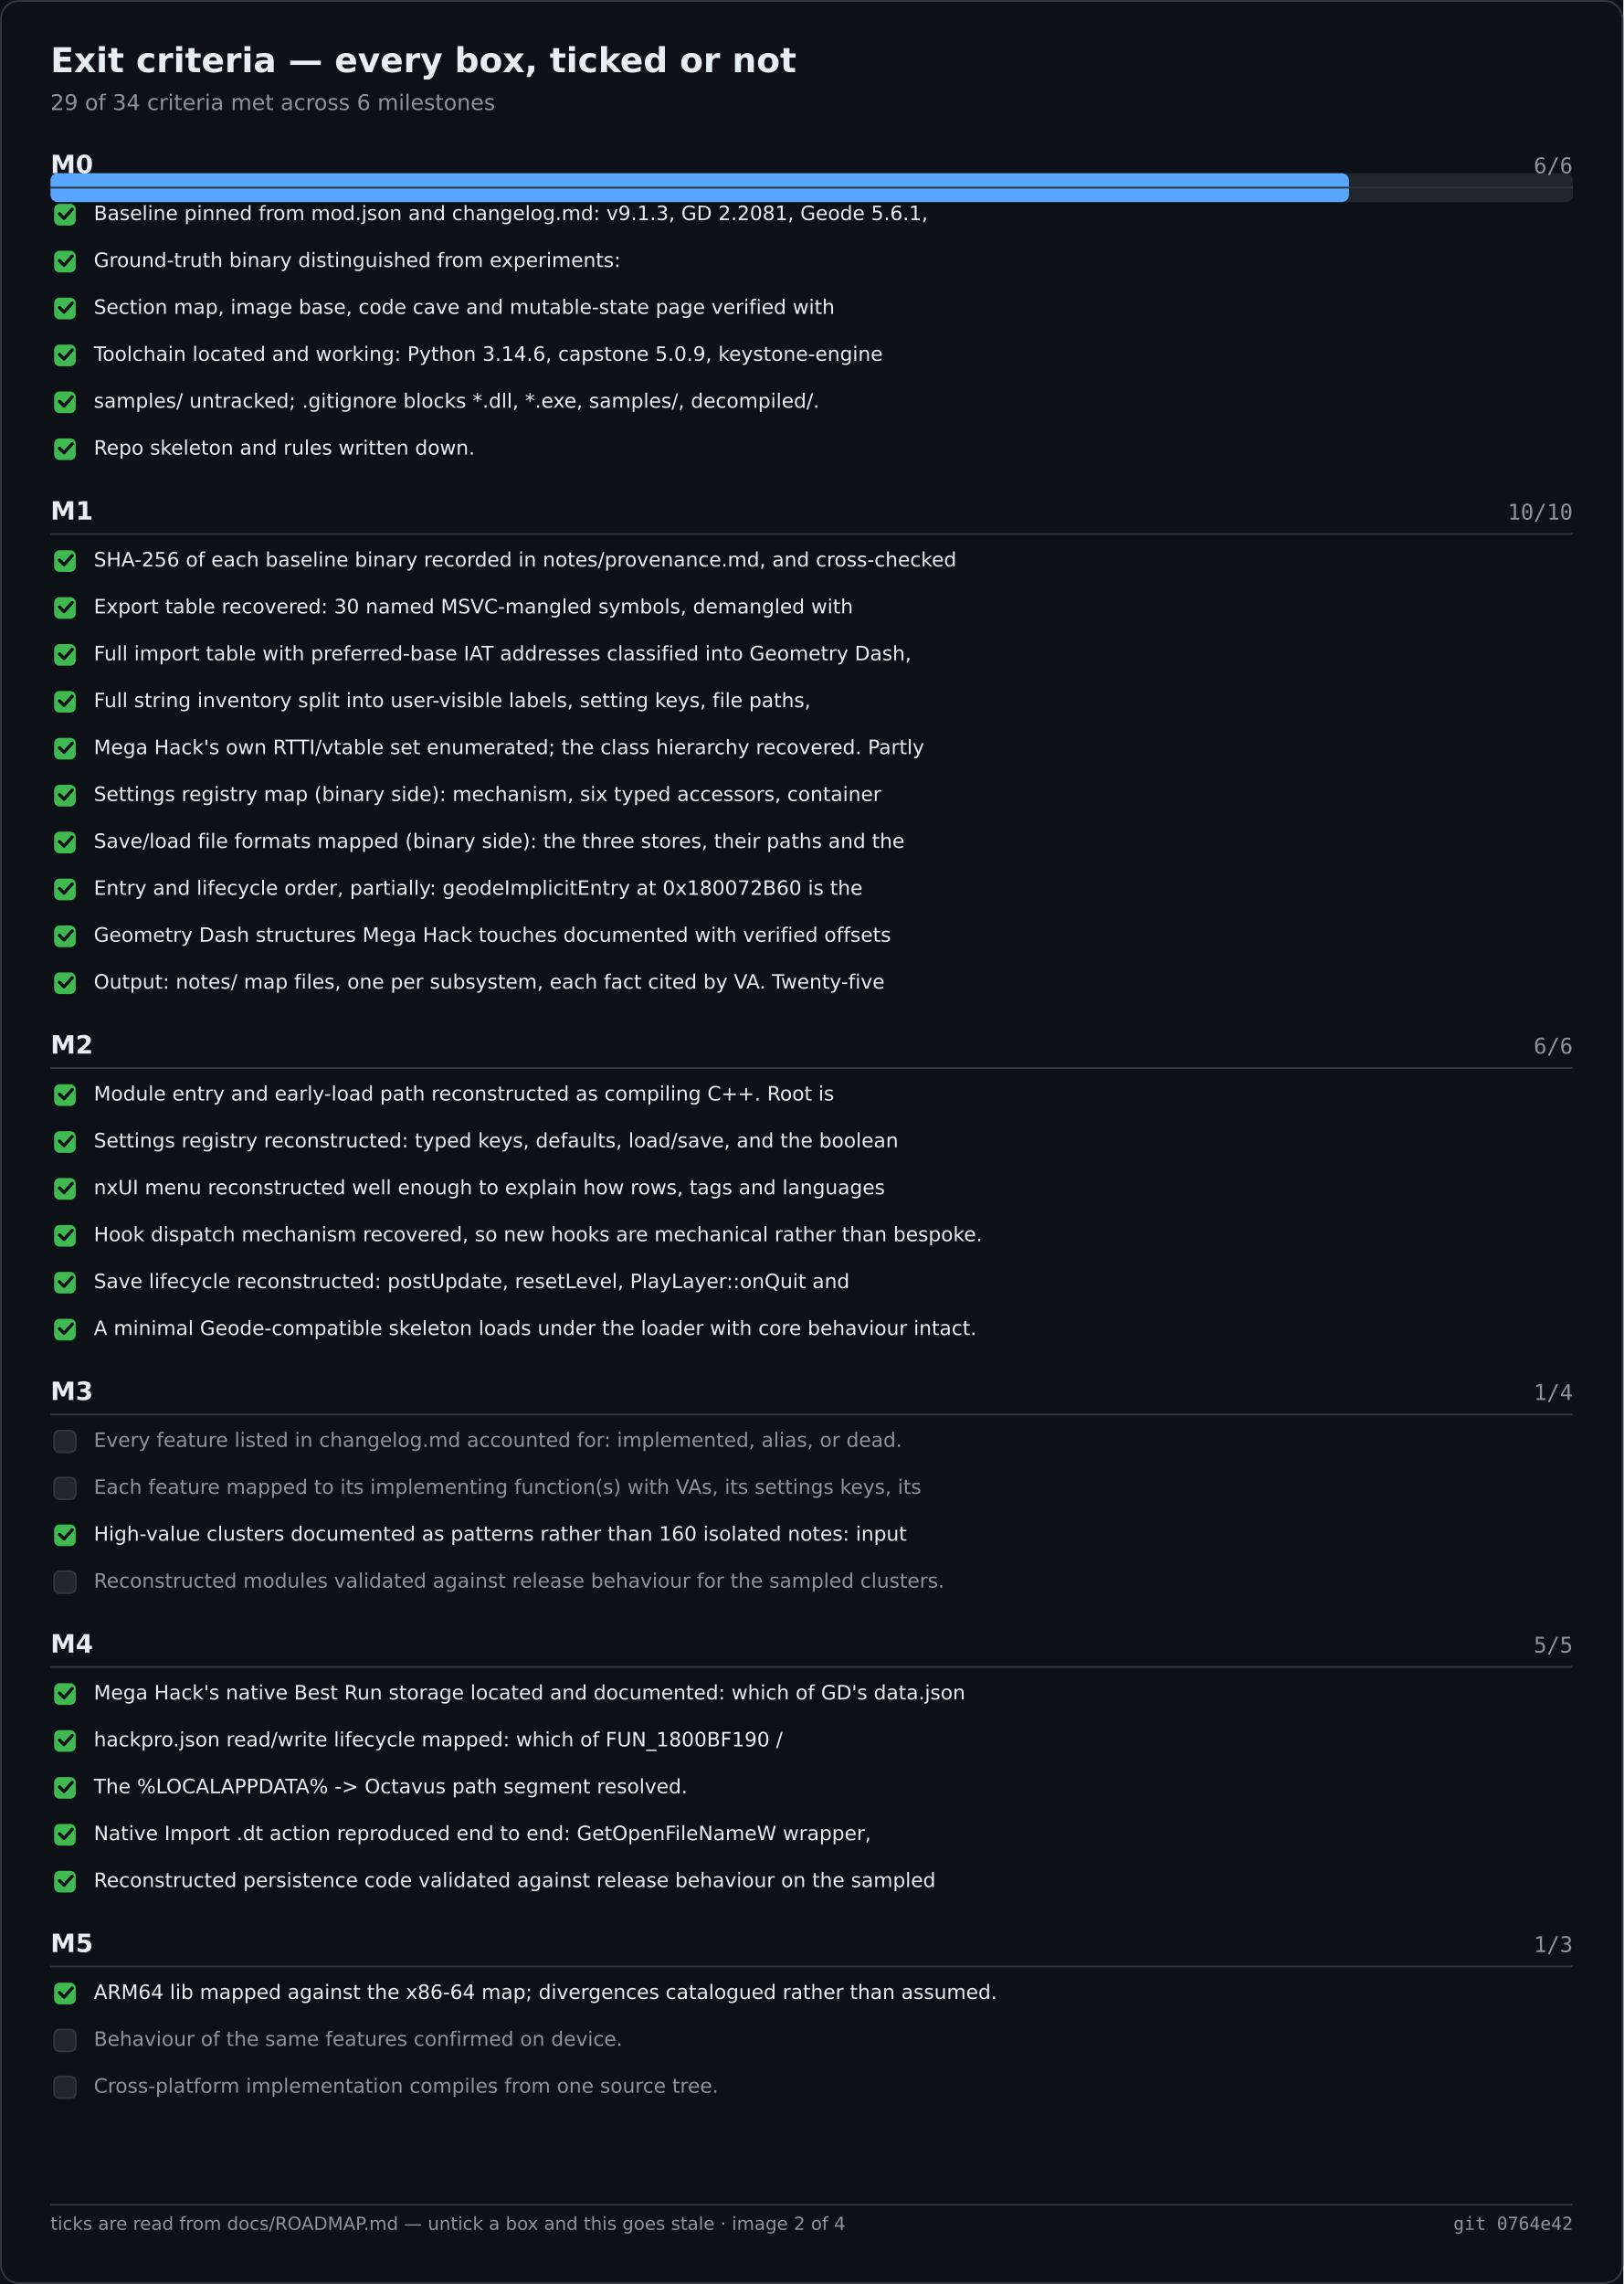
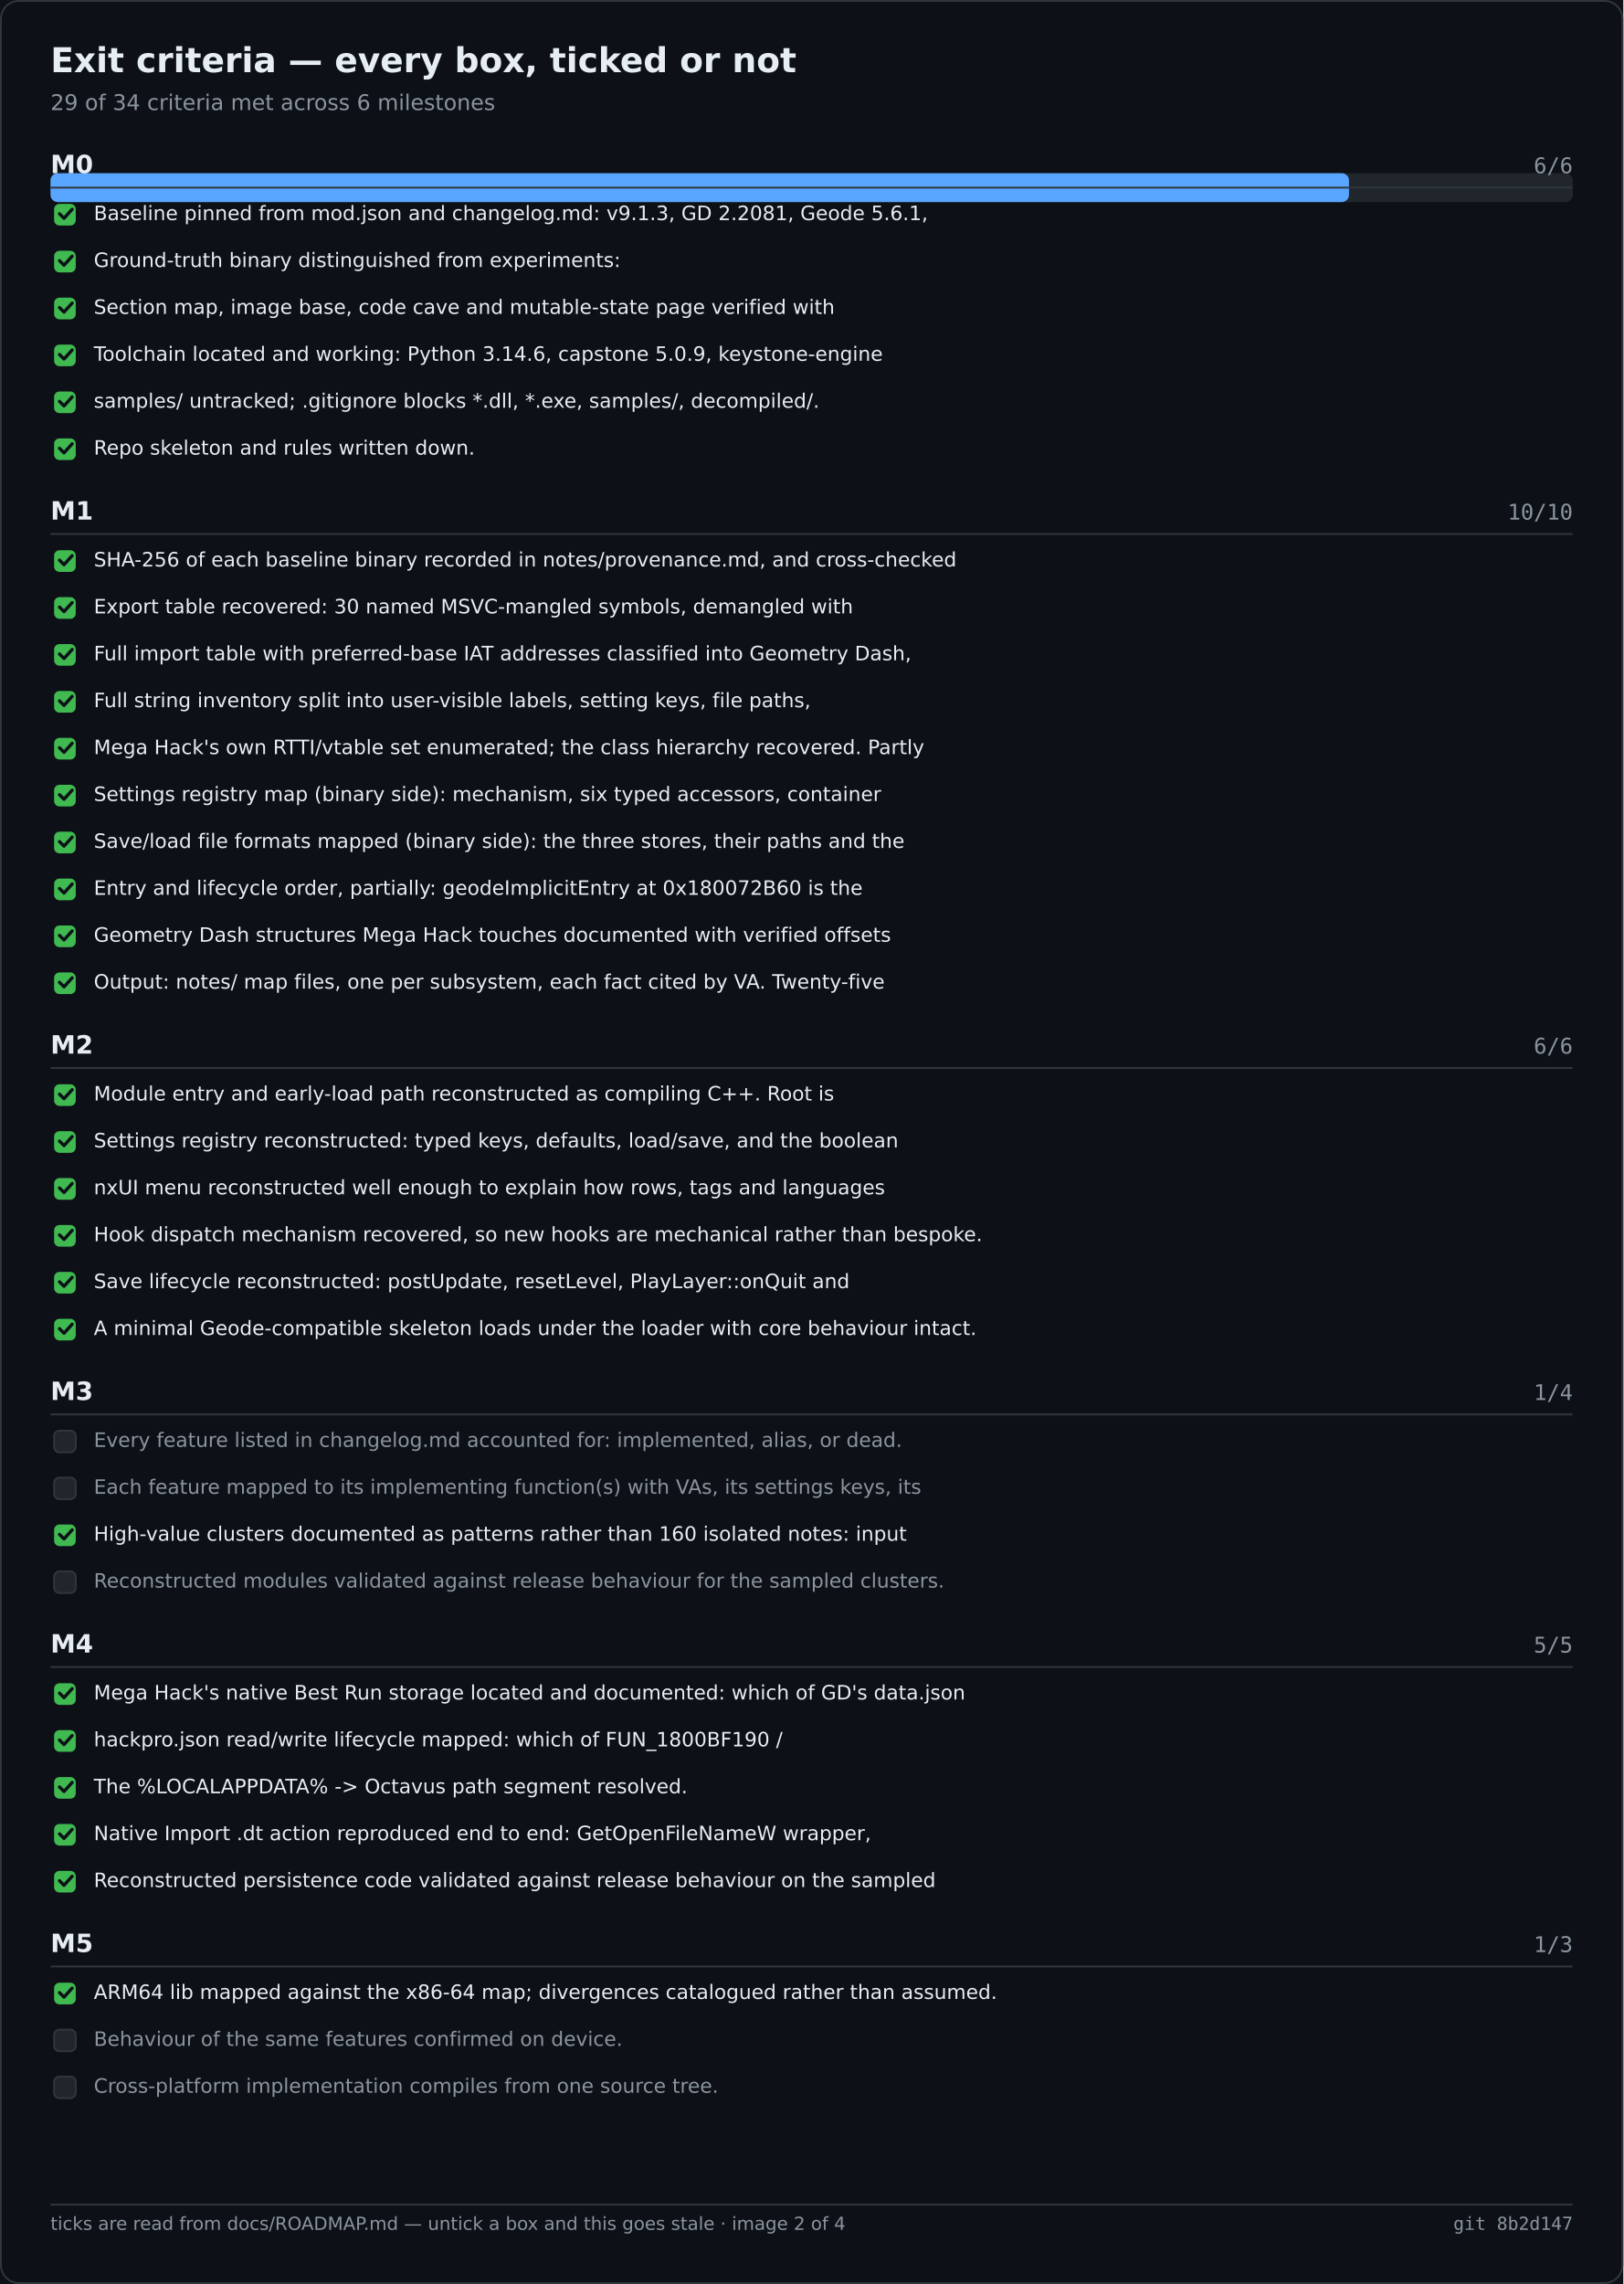
<svg xmlns="http://www.w3.org/2000/svg" width="900" height="1266" viewBox="0 0 900 1266" role="img" aria-label="Exit criteria — every box, ticked or not">
  <rect width="900" height="1266" fill="#0d1117" />
  <rect x="0.5" y="0.5" width="899" height="1265" fill="none" stroke="#30363d" rx="10" />
  <text x="28" y="40" font-family="Segoe UI,DejaVu Sans,Helvetica,sans-serif" font-size="19" font-weight="600" fill="#e6edf3">Exit criteria — every box, ticked or not</text>
  <text x="28" y="61" font-family="Segoe UI,DejaVu Sans,Helvetica,sans-serif" font-size="12" fill="#8b949e">29 of 34 criteria met across 6 milestones</text>
  <rect x="28.0" y="96.0" width="844.0" height="16.0" fill="#21262d" rx="4" />
  <rect x="28.0" y="96.0" width="719.9" height="16.0" fill="#58a6ff" rx="4" />
  <text x="28.0" y="96.0" font-family="Segoe UI,DejaVu Sans,Helvetica,sans-serif" font-size="14" fill="#e6edf3" font-weight="600">M0</text>
  <text x="872.0" y="96.0" font-family="Cascadia Mono,Consolas,DejaVu Sans Mono,monospace" font-size="12" fill="#8b949e" text-anchor="end">6/6</text>
  <text x="28.0" y="288.0" font-family="Segoe UI,DejaVu Sans,Helvetica,sans-serif" font-size="14" fill="#e6edf3" font-weight="600">M1</text>
  <text x="872.0" y="288.0" font-family="Cascadia Mono,Consolas,DejaVu Sans Mono,monospace" font-size="12" fill="#8b949e" text-anchor="end">10/10</text>
  <text x="28.0" y="584.0" font-family="Segoe UI,DejaVu Sans,Helvetica,sans-serif" font-size="14" fill="#e6edf3" font-weight="600">M2</text>
  <text x="872.0" y="584.0" font-family="Cascadia Mono,Consolas,DejaVu Sans Mono,monospace" font-size="12" fill="#8b949e" text-anchor="end">6/6</text>
  <text x="28.0" y="776.0" font-family="Segoe UI,DejaVu Sans,Helvetica,sans-serif" font-size="14" fill="#e6edf3" font-weight="600">M3</text>
  <text x="872.0" y="776.0" font-family="Cascadia Mono,Consolas,DejaVu Sans Mono,monospace" font-size="12" fill="#8b949e" text-anchor="end">1/4</text>
  <text x="28.0" y="916.0" font-family="Segoe UI,DejaVu Sans,Helvetica,sans-serif" font-size="14" fill="#e6edf3" font-weight="600">M4</text>
  <text x="872.0" y="916.0" font-family="Cascadia Mono,Consolas,DejaVu Sans Mono,monospace" font-size="12" fill="#8b949e" text-anchor="end">5/5</text>
  <text x="28.0" y="1082.0" font-family="Segoe UI,DejaVu Sans,Helvetica,sans-serif" font-size="14" fill="#e6edf3" font-weight="600">M5</text>
  <text x="872.0" y="1082.0" font-family="Cascadia Mono,Consolas,DejaVu Sans Mono,monospace" font-size="12" fill="#8b949e" text-anchor="end">1/3</text>
  <line x1="28.0" y1="104.0" x2="872.0" y2="104.0" stroke="#30363d" stroke-width="1" />
  <rect x="30.0" y="113.0" width="12.0" height="12.0" fill="#3fb950" rx="3" />
  <path d="M33 118.5 l2.5 2.5 l4.5 -5" fill="none" stroke="#0d1117" stroke-width="1.8" stroke-linecap="round" stroke-linejoin="round" />
  <text x="52.0" y="122.0" font-family="Segoe UI,DejaVu Sans,Helvetica,sans-serif" font-size="11" fill="#e6edf3">Baseline pinned from mod.json and changelog.md: v9.1.3, GD 2.2081, Geode 5.6.1,</text>
  <rect x="30.0" y="139.0" width="12.0" height="12.0" fill="#3fb950" rx="3" />
  <path d="M33 144.5 l2.5 2.5 l4.5 -5" fill="none" stroke="#0d1117" stroke-width="1.8" stroke-linecap="round" stroke-linejoin="round" />
  <text x="52.0" y="148.0" font-family="Segoe UI,DejaVu Sans,Helvetica,sans-serif" font-size="11" fill="#e6edf3">Ground-truth binary distinguished from experiments:</text>
  <rect x="30.0" y="165.0" width="12.0" height="12.0" fill="#3fb950" rx="3" />
  <path d="M33 170.5 l2.5 2.5 l4.5 -5" fill="none" stroke="#0d1117" stroke-width="1.8" stroke-linecap="round" stroke-linejoin="round" />
  <text x="52.0" y="174.0" font-family="Segoe UI,DejaVu Sans,Helvetica,sans-serif" font-size="11" fill="#e6edf3">Section map, image base, code cave and mutable-state page verified with</text>
  <rect x="30.0" y="191.0" width="12.0" height="12.0" fill="#3fb950" rx="3" />
  <path d="M33 196.5 l2.5 2.5 l4.5 -5" fill="none" stroke="#0d1117" stroke-width="1.8" stroke-linecap="round" stroke-linejoin="round" />
  <text x="52.0" y="200.0" font-family="Segoe UI,DejaVu Sans,Helvetica,sans-serif" font-size="11" fill="#e6edf3">Toolchain located and working: Python 3.14.6, capstone 5.0.9, keystone-engine</text>
  <rect x="30.0" y="217.0" width="12.0" height="12.0" fill="#3fb950" rx="3" />
  <path d="M33 222.5 l2.5 2.5 l4.5 -5" fill="none" stroke="#0d1117" stroke-width="1.8" stroke-linecap="round" stroke-linejoin="round" />
  <text x="52.0" y="226.0" font-family="Segoe UI,DejaVu Sans,Helvetica,sans-serif" font-size="11" fill="#e6edf3">samples/ untracked; .gitignore blocks *.dll, *.exe, samples/, decompiled/.</text>
  <rect x="30.0" y="243.0" width="12.0" height="12.0" fill="#3fb950" rx="3" />
  <path d="M33 248.5 l2.5 2.5 l4.5 -5" fill="none" stroke="#0d1117" stroke-width="1.8" stroke-linecap="round" stroke-linejoin="round" />
  <text x="52.0" y="252.0" font-family="Segoe UI,DejaVu Sans,Helvetica,sans-serif" font-size="11" fill="#e6edf3">Repo skeleton and rules written down.</text>
  <line x1="28.0" y1="296.0" x2="872.0" y2="296.0" stroke="#30363d" stroke-width="1" />
  <rect x="30.0" y="305.0" width="12.0" height="12.0" fill="#3fb950" rx="3" />
  <path d="M33 310.5 l2.5 2.5 l4.5 -5" fill="none" stroke="#0d1117" stroke-width="1.8" stroke-linecap="round" stroke-linejoin="round" />
  <text x="52.0" y="314.0" font-family="Segoe UI,DejaVu Sans,Helvetica,sans-serif" font-size="11" fill="#e6edf3">SHA-256 of each baseline binary recorded in notes/provenance.md, and cross-checked</text>
  <rect x="30.0" y="331.0" width="12.0" height="12.0" fill="#3fb950" rx="3" />
  <path d="M33 336.5 l2.5 2.5 l4.5 -5" fill="none" stroke="#0d1117" stroke-width="1.8" stroke-linecap="round" stroke-linejoin="round" />
  <text x="52.0" y="340.0" font-family="Segoe UI,DejaVu Sans,Helvetica,sans-serif" font-size="11" fill="#e6edf3">Export table recovered: 30 named MSVC-mangled symbols, demangled with</text>
  <rect x="30.0" y="357.0" width="12.0" height="12.0" fill="#3fb950" rx="3" />
  <path d="M33 362.5 l2.5 2.5 l4.5 -5" fill="none" stroke="#0d1117" stroke-width="1.8" stroke-linecap="round" stroke-linejoin="round" />
  <text x="52.0" y="366.0" font-family="Segoe UI,DejaVu Sans,Helvetica,sans-serif" font-size="11" fill="#e6edf3">Full import table with preferred-base IAT addresses classified into Geometry Dash,</text>
  <rect x="30.0" y="383.0" width="12.0" height="12.0" fill="#3fb950" rx="3" />
  <path d="M33 388.5 l2.5 2.5 l4.5 -5" fill="none" stroke="#0d1117" stroke-width="1.8" stroke-linecap="round" stroke-linejoin="round" />
  <text x="52.0" y="392.0" font-family="Segoe UI,DejaVu Sans,Helvetica,sans-serif" font-size="11" fill="#e6edf3">Full string inventory split into user-visible labels, setting keys, file paths,</text>
  <rect x="30.0" y="409.0" width="12.0" height="12.0" fill="#3fb950" rx="3" />
  <path d="M33 414.5 l2.5 2.5 l4.5 -5" fill="none" stroke="#0d1117" stroke-width="1.8" stroke-linecap="round" stroke-linejoin="round" />
  <text x="52.0" y="418.0" font-family="Segoe UI,DejaVu Sans,Helvetica,sans-serif" font-size="11" fill="#e6edf3">Mega Hack's own RTTI/vtable set enumerated; the class hierarchy recovered. Partly</text>
  <rect x="30.0" y="435.0" width="12.0" height="12.0" fill="#3fb950" rx="3" />
  <path d="M33 440.5 l2.5 2.5 l4.5 -5" fill="none" stroke="#0d1117" stroke-width="1.8" stroke-linecap="round" stroke-linejoin="round" />
  <text x="52.0" y="444.0" font-family="Segoe UI,DejaVu Sans,Helvetica,sans-serif" font-size="11" fill="#e6edf3">Settings registry map (binary side): mechanism, six typed accessors, container</text>
  <rect x="30.0" y="461.0" width="12.0" height="12.0" fill="#3fb950" rx="3" />
  <path d="M33 466.5 l2.5 2.5 l4.5 -5" fill="none" stroke="#0d1117" stroke-width="1.8" stroke-linecap="round" stroke-linejoin="round" />
  <text x="52.0" y="470.0" font-family="Segoe UI,DejaVu Sans,Helvetica,sans-serif" font-size="11" fill="#e6edf3">Save/load file formats mapped (binary side): the three stores, their paths and the</text>
  <rect x="30.0" y="487.0" width="12.0" height="12.0" fill="#3fb950" rx="3" />
  <path d="M33 492.5 l2.5 2.5 l4.5 -5" fill="none" stroke="#0d1117" stroke-width="1.8" stroke-linecap="round" stroke-linejoin="round" />
  <text x="52.0" y="496.0" font-family="Segoe UI,DejaVu Sans,Helvetica,sans-serif" font-size="11" fill="#e6edf3">Entry and lifecycle order, partially: geodeImplicitEntry at 0x180072B60 is the</text>
  <rect x="30.0" y="513.0" width="12.0" height="12.0" fill="#3fb950" rx="3" />
  <path d="M33 518.5 l2.5 2.5 l4.5 -5" fill="none" stroke="#0d1117" stroke-width="1.8" stroke-linecap="round" stroke-linejoin="round" />
  <text x="52.0" y="522.0" font-family="Segoe UI,DejaVu Sans,Helvetica,sans-serif" font-size="11" fill="#e6edf3">Geometry Dash structures Mega Hack touches documented with verified offsets</text>
  <rect x="30.0" y="539.0" width="12.0" height="12.0" fill="#3fb950" rx="3" />
  <path d="M33 544.5 l2.5 2.5 l4.5 -5" fill="none" stroke="#0d1117" stroke-width="1.8" stroke-linecap="round" stroke-linejoin="round" />
  <text x="52.0" y="548.0" font-family="Segoe UI,DejaVu Sans,Helvetica,sans-serif" font-size="11" fill="#e6edf3">Output: notes/ map files, one per subsystem, each fact cited by VA. Twenty-five</text>
  <line x1="28.0" y1="592.0" x2="872.0" y2="592.0" stroke="#30363d" stroke-width="1" />
  <rect x="30.0" y="601.0" width="12.0" height="12.0" fill="#3fb950" rx="3" />
  <path d="M33 606.5 l2.5 2.5 l4.5 -5" fill="none" stroke="#0d1117" stroke-width="1.8" stroke-linecap="round" stroke-linejoin="round" />
  <text x="52.0" y="610.0" font-family="Segoe UI,DejaVu Sans,Helvetica,sans-serif" font-size="11" fill="#e6edf3">Module entry and early-load path reconstructed as compiling C++. Root is</text>
  <rect x="30.0" y="627.0" width="12.0" height="12.0" fill="#3fb950" rx="3" />
  <path d="M33 632.5 l2.5 2.5 l4.5 -5" fill="none" stroke="#0d1117" stroke-width="1.8" stroke-linecap="round" stroke-linejoin="round" />
  <text x="52.0" y="636.0" font-family="Segoe UI,DejaVu Sans,Helvetica,sans-serif" font-size="11" fill="#e6edf3">Settings registry reconstructed: typed keys, defaults, load/save, and the boolean</text>
  <rect x="30.0" y="653.0" width="12.0" height="12.0" fill="#3fb950" rx="3" />
  <path d="M33 658.5 l2.5 2.5 l4.5 -5" fill="none" stroke="#0d1117" stroke-width="1.8" stroke-linecap="round" stroke-linejoin="round" />
  <text x="52.0" y="662.0" font-family="Segoe UI,DejaVu Sans,Helvetica,sans-serif" font-size="11" fill="#e6edf3">nxUI menu reconstructed well enough to explain how rows, tags and languages</text>
  <rect x="30.0" y="679.0" width="12.0" height="12.0" fill="#3fb950" rx="3" />
  <path d="M33 684.5 l2.5 2.5 l4.5 -5" fill="none" stroke="#0d1117" stroke-width="1.8" stroke-linecap="round" stroke-linejoin="round" />
  <text x="52.0" y="688.0" font-family="Segoe UI,DejaVu Sans,Helvetica,sans-serif" font-size="11" fill="#e6edf3">Hook dispatch mechanism recovered, so new hooks are mechanical rather than bespoke.</text>
  <rect x="30.0" y="705.0" width="12.0" height="12.0" fill="#3fb950" rx="3" />
  <path d="M33 710.5 l2.5 2.5 l4.5 -5" fill="none" stroke="#0d1117" stroke-width="1.8" stroke-linecap="round" stroke-linejoin="round" />
  <text x="52.0" y="714.0" font-family="Segoe UI,DejaVu Sans,Helvetica,sans-serif" font-size="11" fill="#e6edf3">Save lifecycle reconstructed: postUpdate, resetLevel, PlayLayer::onQuit and</text>
  <rect x="30.0" y="731.0" width="12.0" height="12.0" fill="#3fb950" rx="3" />
  <path d="M33 736.5 l2.5 2.5 l4.5 -5" fill="none" stroke="#0d1117" stroke-width="1.8" stroke-linecap="round" stroke-linejoin="round" />
  <text x="52.0" y="740.0" font-family="Segoe UI,DejaVu Sans,Helvetica,sans-serif" font-size="11" fill="#e6edf3">A minimal Geode-compatible skeleton loads under the loader with core behaviour intact.</text>
  <line x1="28.0" y1="784.0" x2="872.0" y2="784.0" stroke="#30363d" stroke-width="1" />
  <rect x="30.0" y="793.0" width="12.0" height="12.0" fill="#21262d" rx="3" stroke="#30363d" stroke-width="1" />
  <text x="52.0" y="802.0" font-family="Segoe UI,DejaVu Sans,Helvetica,sans-serif" font-size="11" fill="#8b949e">Every feature listed in changelog.md accounted for: implemented, alias, or dead.</text>
  <rect x="30.0" y="819.0" width="12.0" height="12.0" fill="#21262d" rx="3" stroke="#30363d" stroke-width="1" />
  <text x="52.0" y="828.0" font-family="Segoe UI,DejaVu Sans,Helvetica,sans-serif" font-size="11" fill="#8b949e">Each feature mapped to its implementing function(s) with VAs, its settings keys, its</text>
  <rect x="30.0" y="845.0" width="12.0" height="12.0" fill="#3fb950" rx="3" />
  <path d="M33 850.5 l2.5 2.5 l4.5 -5" fill="none" stroke="#0d1117" stroke-width="1.8" stroke-linecap="round" stroke-linejoin="round" />
  <text x="52.0" y="854.0" font-family="Segoe UI,DejaVu Sans,Helvetica,sans-serif" font-size="11" fill="#e6edf3">High-value clusters documented as patterns rather than 160 isolated notes: input</text>
  <rect x="30.0" y="871.0" width="12.0" height="12.0" fill="#21262d" rx="3" stroke="#30363d" stroke-width="1" />
  <text x="52.0" y="880.0" font-family="Segoe UI,DejaVu Sans,Helvetica,sans-serif" font-size="11" fill="#8b949e">Reconstructed modules validated against release behaviour for the sampled clusters.</text>
  <line x1="28.0" y1="924.0" x2="872.0" y2="924.0" stroke="#30363d" stroke-width="1" />
  <rect x="30.0" y="933.0" width="12.0" height="12.0" fill="#3fb950" rx="3" />
  <path d="M33 938.5 l2.5 2.5 l4.5 -5" fill="none" stroke="#0d1117" stroke-width="1.8" stroke-linecap="round" stroke-linejoin="round" />
  <text x="52.0" y="942.0" font-family="Segoe UI,DejaVu Sans,Helvetica,sans-serif" font-size="11" fill="#e6edf3">Mega Hack's native Best Run storage located and documented: which of GD's data.json</text>
  <rect x="30.0" y="959.0" width="12.0" height="12.0" fill="#3fb950" rx="3" />
  <path d="M33 964.5 l2.5 2.5 l4.5 -5" fill="none" stroke="#0d1117" stroke-width="1.8" stroke-linecap="round" stroke-linejoin="round" />
  <text x="52.0" y="968.0" font-family="Segoe UI,DejaVu Sans,Helvetica,sans-serif" font-size="11" fill="#e6edf3">hackpro.json read/write lifecycle mapped: which of FUN_1800BF190 /</text>
  <rect x="30.0" y="985.0" width="12.0" height="12.0" fill="#3fb950" rx="3" />
  <path d="M33 990.5 l2.5 2.5 l4.5 -5" fill="none" stroke="#0d1117" stroke-width="1.8" stroke-linecap="round" stroke-linejoin="round" />
  <text x="52.0" y="994.0" font-family="Segoe UI,DejaVu Sans,Helvetica,sans-serif" font-size="11" fill="#e6edf3">The %LOCALAPPDATA% -&gt; Octavus path segment resolved.</text>
  <rect x="30.0" y="1011.0" width="12.0" height="12.0" fill="#3fb950" rx="3" />
  <path d="M33 1016.5 l2.5 2.5 l4.5 -5" fill="none" stroke="#0d1117" stroke-width="1.8" stroke-linecap="round" stroke-linejoin="round" />
  <text x="52.0" y="1020.0" font-family="Segoe UI,DejaVu Sans,Helvetica,sans-serif" font-size="11" fill="#e6edf3">Native Import .dt action reproduced end to end: GetOpenFileNameW wrapper,</text>
  <rect x="30.0" y="1037.0" width="12.0" height="12.0" fill="#3fb950" rx="3" />
  <path d="M33 1042.5 l2.5 2.5 l4.5 -5" fill="none" stroke="#0d1117" stroke-width="1.8" stroke-linecap="round" stroke-linejoin="round" />
  <text x="52.0" y="1046.0" font-family="Segoe UI,DejaVu Sans,Helvetica,sans-serif" font-size="11" fill="#e6edf3">Reconstructed persistence code validated against release behaviour on the sampled</text>
  <line x1="28.0" y1="1090.0" x2="872.0" y2="1090.0" stroke="#30363d" stroke-width="1" />
  <rect x="30.0" y="1099.0" width="12.0" height="12.0" fill="#3fb950" rx="3" />
  <path d="M33 1104.5 l2.5 2.5 l4.5 -5" fill="none" stroke="#0d1117" stroke-width="1.8" stroke-linecap="round" stroke-linejoin="round" />
  <text x="52.0" y="1108.0" font-family="Segoe UI,DejaVu Sans,Helvetica,sans-serif" font-size="11" fill="#e6edf3">ARM64 lib mapped against the x86-64 map; divergences catalogued rather than assumed.</text>
  <rect x="30.0" y="1125.0" width="12.0" height="12.0" fill="#21262d" rx="3" stroke="#30363d" stroke-width="1" />
  <text x="52.0" y="1134.0" font-family="Segoe UI,DejaVu Sans,Helvetica,sans-serif" font-size="11" fill="#8b949e">Behaviour of the same features confirmed on device.</text>
  <rect x="30.0" y="1151.0" width="12.0" height="12.0" fill="#21262d" rx="3" stroke="#30363d" stroke-width="1" />
  <text x="52.0" y="1160.0" font-family="Segoe UI,DejaVu Sans,Helvetica,sans-serif" font-size="11" fill="#8b949e">Cross-platform implementation compiles from one source tree.</text>
  <line x1="28.0" y1="1222.0" x2="872.0" y2="1222.0" stroke="#30363d" stroke-width="1" />
  <text x="28.0" y="1236.0" font-family="Segoe UI,DejaVu Sans,Helvetica,sans-serif" font-size="10" fill="#8b949e">ticks are read from docs/ROADMAP.md — untick a box and this goes stale · image 2 of 4</text>
-   <text x="872.0" y="1236.0" font-family="Cascadia Mono,Consolas,DejaVu Sans Mono,monospace" font-size="10" fill="#8b949e" text-anchor="end">git 0764e42</text>
+   <text x="872.0" y="1236.0" font-family="Cascadia Mono,Consolas,DejaVu Sans Mono,monospace" font-size="10" fill="#8b949e" text-anchor="end">git 8b2d147</text>
</svg>
